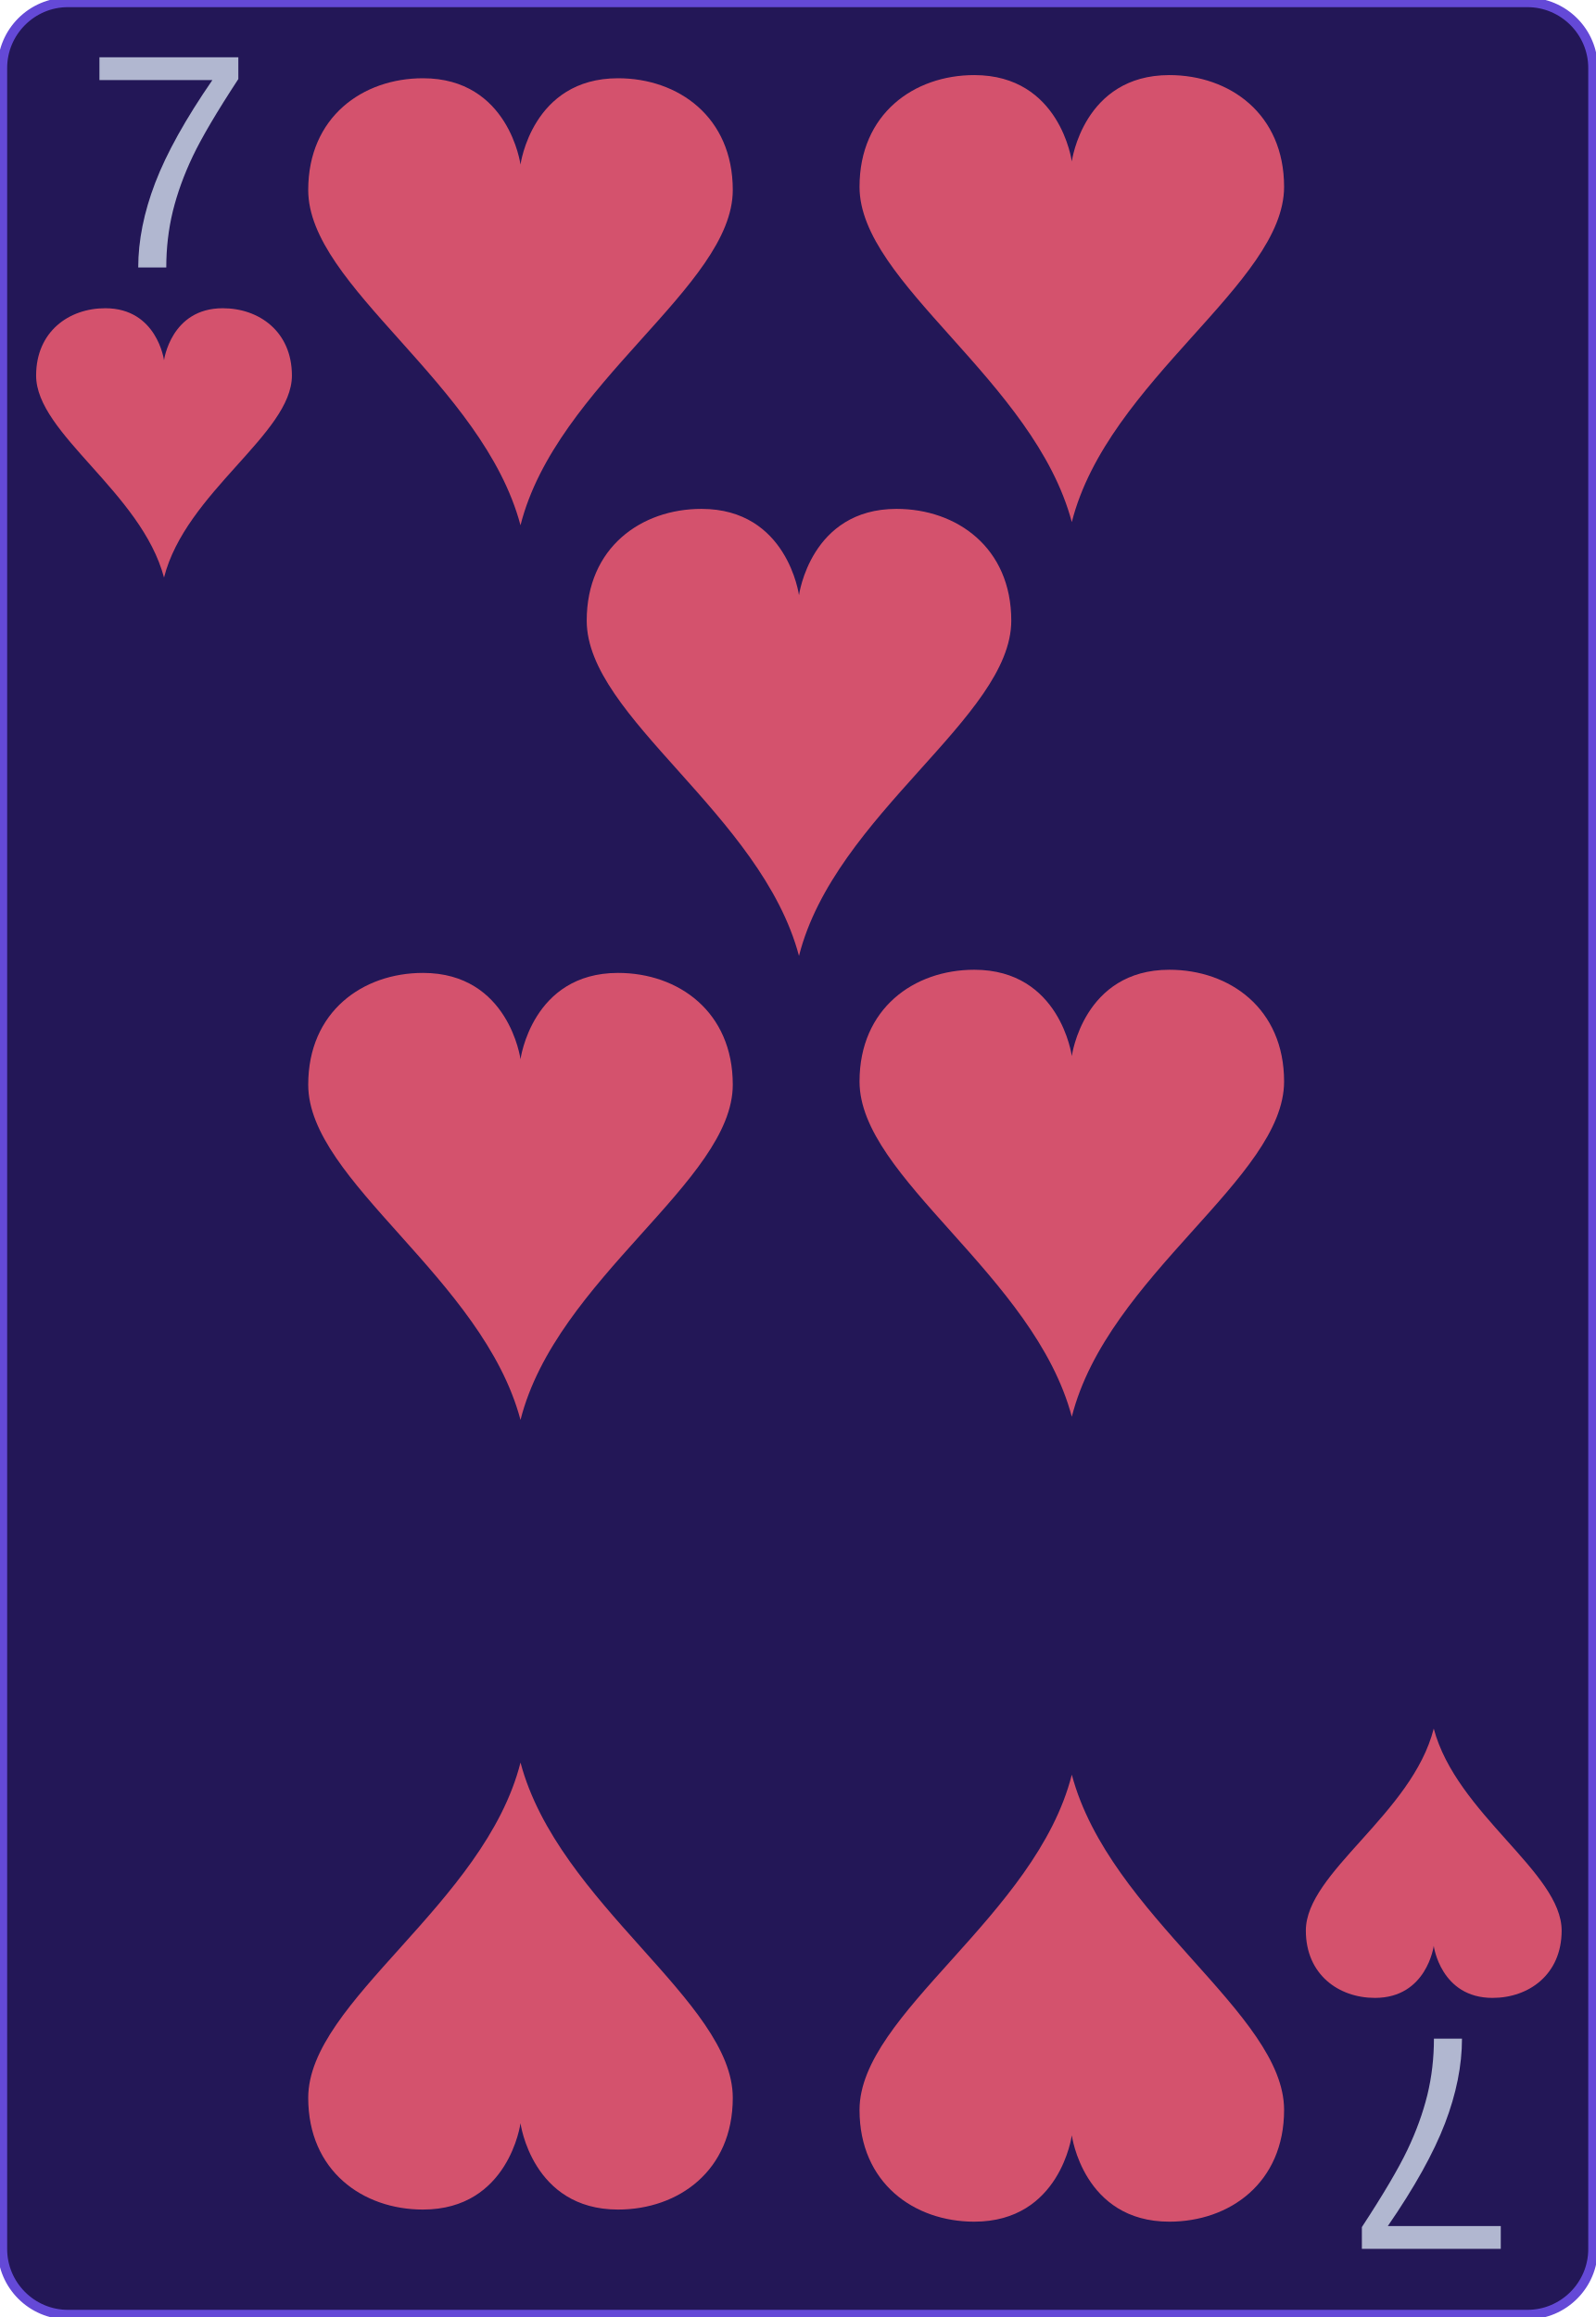
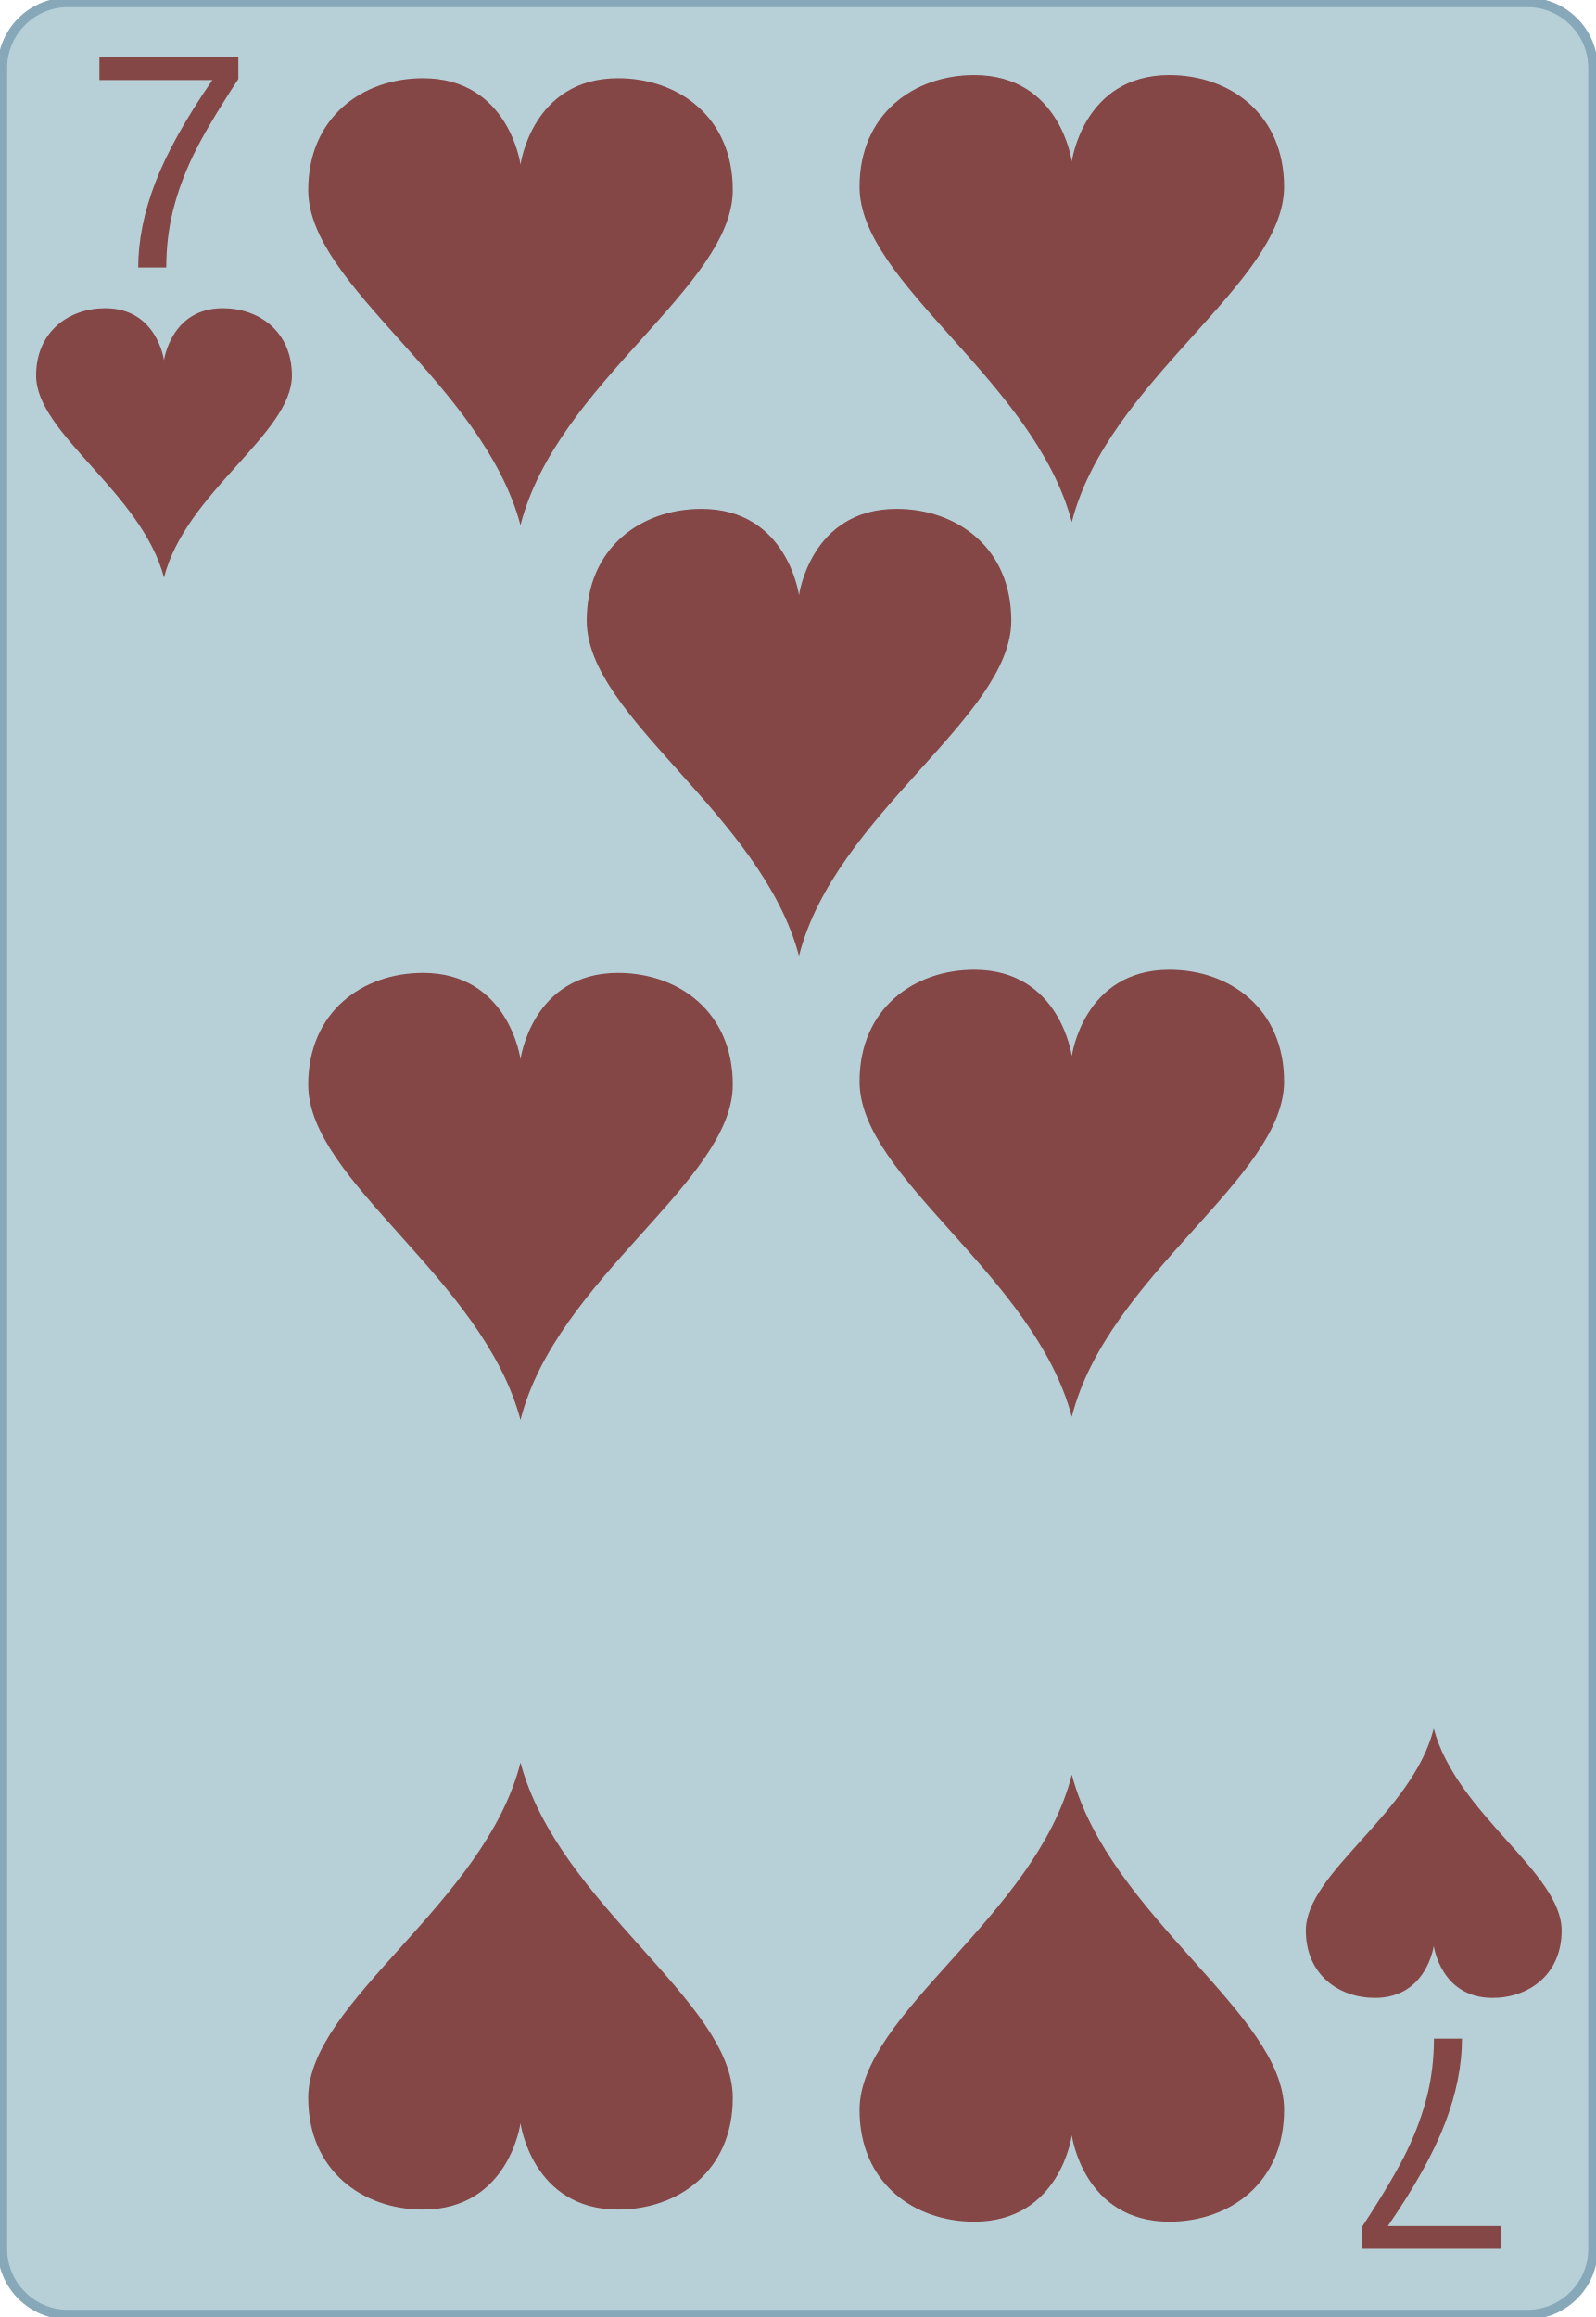
- <svg xmlns="http://www.w3.org/2000/svg" xmlns:xlink="http://www.w3.org/1999/xlink" width="167.087pt" height="242.667pt" viewBox="0 0 167.087 242.667" id="svg2" version="1.1" fill="#d4526d">
+ <svg xmlns="http://www.w3.org/2000/svg" xmlns:xlink="http://www.w3.org/1999/xlink" width="167.087pt" height="242.667pt" viewBox="0 0 167.087 242.667" id="svg2" version="1.1" fill="#854746">
  <defs id="defs41">
    <radialGradient xlink:href="#linearGradient3773" id="radialGradient3781" cx="-0.158" cy="-8.835" fx="-0.158" fy="-8.835" r="8" gradientTransform="matrix(-1.584269,-0.02349808,0.03071979,-2.477574,-0.2485638,-26.71351)" gradientUnits="userSpaceOnUse" />
    <linearGradient id="linearGradient3773">
-       <stop style="stop-color:#d4526d;stop-opacity:1;" offset="0" id="stop3775" />
-       <stop style="stop-color:#d4526d;stop-opacity:0.649;" offset="1" id="stop3777" />
+       <stop style="stop-color:#854746;stop-opacity:1;" offset="0" id="stop3775" />
+       <stop style="stop-color:#854746;stop-opacity:0.649;" offset="1" id="stop3777" />
    </linearGradient>
    <radialGradient xlink:href="#linearGradient3773" id="radialGradient3957" cx="-0.158" cy="-8.835" fx="-0.158" fy="-8.835" r="8" gradientTransform="matrix(-1.584269,-0.02349808,0.03071979,-2.477574,-0.2485638,-26.71351)" gradientUnits="userSpaceOnUse" />
    <linearGradient id="linearGradient3959">
-       <stop style="stop-color:#d4526d;stop-opacity:1;" offset="0" id="stop3961" />
-       <stop style="stop-color:#d4526d;stop-opacity:0.649;" offset="1" id="stop3963" />
+       <stop style="stop-color:#854746;stop-opacity:1;" offset="0" id="stop3961" />
+       <stop style="stop-color:#854746;stop-opacity:0.649;" offset="1" id="stop3963" />
    </linearGradient>
    <radialGradient r="81.903" fy="509.476" fx="168.025" cy="509.476" cx="168.025" gradientTransform="matrix(1.25656,-0.7774064,0.3366382,0.5361257,-221.2021,359.2426)" gradientUnits="userSpaceOnUse" id="radialGradient3975" xlink:href="#linearGradient3784-4" />
    <linearGradient id="linearGradient3784-4">
-       <stop style="stop-color:#0e0930;stop-opacity:0.435;" offset="0" id="stop3786-8" />
-       <stop style="stop-color:#d4526d;stop-opacity:0;" offset="1" id="stop3788-6" />
+       <stop style="stop-color:#e1ebee;stop-opacity:0.435;" offset="0" id="stop3786-8" />
+       <stop style="stop-color:#854746;stop-opacity:0;" offset="1" id="stop3788-6" />
    </linearGradient>
    <radialGradient xlink:href="#linearGradient3784-4-5" id="radialGradient3929" gradientUnits="userSpaceOnUse" gradientTransform="matrix(1.25656,-0.7774064,0.3366382,0.5361257,-221.2021,359.2426)" cx="168.025" cy="509.476" fx="168.025" fy="509.476" r="81.903" />
    <linearGradient id="linearGradient3784-4-5">
-       <stop style="stop-color:#0e0930;stop-opacity:0.489;" offset="0" id="stop3786-8-0" />
-       <stop style="stop-color:#d4526d;stop-opacity:0;" offset="1" id="stop3788-6-3" />
+       <stop style="stop-color:#e1ebee;stop-opacity:0.489;" offset="0" id="stop3786-8-0" />
+       <stop style="stop-color:#854746;stop-opacity:0;" offset="1" id="stop3788-6-3" />
    </linearGradient>
    <radialGradient xlink:href="#linearGradient3784-4-1" id="radialGradient3927" gradientUnits="userSpaceOnUse" gradientTransform="matrix(1.25656,-0.7774064,0.3366382,0.5361257,-221.2021,359.2426)" cx="168.025" cy="509.476" fx="168.025" fy="509.476" r="81.903" />
    <linearGradient id="linearGradient3784-4-1">
-       <stop style="stop-color:#0e0930;stop-opacity:0.237;" offset="0" id="stop3786-8-03" />
-       <stop style="stop-color:#d4526d;stop-opacity:0;" offset="1" id="stop3788-6-6" />
+       <stop style="stop-color:#e1ebee;stop-opacity:0.237;" offset="0" id="stop3786-8-03" />
+       <stop style="stop-color:#854746;stop-opacity:0;" offset="1" id="stop3788-6-6" />
    </linearGradient>
    <radialGradient xlink:href="#linearGradient3768" id="radialGradient3776" cx="-0.206" cy="-4.579" fx="-0.206" fy="-4.579" r="8" gradientTransform="matrix(-1,0,0,-1.720176,-0.4120407,-13.02719)" gradientUnits="userSpaceOnUse" />
    <linearGradient id="linearGradient3768">
-       <stop style="stop-color:#d4526d;stop-opacity:1;" offset="0" id="stop3770" />
-       <stop style="stop-color:#d4526d;stop-opacity:0.672;" offset="1" id="stop3772" />
+       <stop style="stop-color:#854746;stop-opacity:1;" offset="0" id="stop3770" />
+       <stop style="stop-color:#854746;stop-opacity:0.672;" offset="1" id="stop3772" />
    </linearGradient>
    <radialGradient r="81.903" fy="511.223" fx="171.487" cy="511.223" cx="171.487" gradientTransform="matrix(1.152989,-0.6739155,0.3948202,0.6754904,-233.6326,270.4008)" gradientUnits="userSpaceOnUse" id="radialGradient4013" xlink:href="#linearGradient3784-4-6" />
    <linearGradient id="linearGradient3784-4-6">
-       <stop style="stop-color:#0e0930;stop-opacity:0.313;" offset="0" id="stop3786-8-8" />
-       <stop style="stop-color:#d4526d;stop-opacity:0;" offset="1" id="stop3788-6-8" />
+       <stop style="stop-color:#e1ebee;stop-opacity:0.313;" offset="0" id="stop3786-8-8" />
+       <stop style="stop-color:#854746;stop-opacity:0;" offset="1" id="stop3788-6-8" />
    </linearGradient>
    <radialGradient r="81.903" fy="492.632" fx="159.354" cy="492.632" cx="159.354" gradientTransform="matrix(1.089478,-0.715138,0.4464527,0.6562658,-244.9333,290.9185)" gradientUnits="userSpaceOnUse" id="radialGradient4013-8" xlink:href="#linearGradient3784-4-2" />
    <linearGradient id="linearGradient3784-4-2">
-       <stop style="stop-color:#0e0930;stop-opacity:0.29;" offset="0" id="stop3786-8-1" />
-       <stop style="stop-color:#d4526d;stop-opacity:0;" offset="1" id="stop3788-6-5" />
+       <stop style="stop-color:#e1ebee;stop-opacity:0.29;" offset="0" id="stop3786-8-1" />
+       <stop style="stop-color:#854746;stop-opacity:0;" offset="1" id="stop3788-6-5" />
    </linearGradient>
    <radialGradient r="81.903" fy="492.632" fx="159.354" cy="492.632" cx="159.354" gradientTransform="matrix(1.089478,-0.715138,0.4464527,0.6562658,-244.9333,290.9185)" gradientUnits="userSpaceOnUse" id="radialGradient3073" xlink:href="#linearGradient3784-4-2" />
  </defs>
-   <g id="Layer_x0020_1" style="fill-rule:nonzero;clip-rule:nonzero;stroke:#d4526d;stroke-miterlimit:4;">
-     <path style="fill:#231757;stroke-width:0.5;;stroke:#6449d7;stroke-width:1;" d="M166.837,235.548c0,3.777-3.087,6.869-6.871,6.869H7.111c-3.775,0-6.861-3.092-6.861-6.869V7.12C0.25,3.343,3.336,0.25,7.111,0.25h152.855    c3.784,0,6.871,3.093,6.871,6.87v228.428z" id="path5" />
+   <g id="Layer_x0020_1" style="fill-rule:nonzero;clip-rule:nonzero;stroke:#854746;stroke-miterlimit:4;">
+     <path style="fill:#b7d0d8;stroke-width:0.5;;stroke:#86a8b8;stroke-width:1;" d="M166.837,235.548c0,3.777-3.087,6.869-6.871,6.869H7.111c-3.775,0-6.861-3.092-6.861-6.869V7.12C0.25,3.343,3.336,0.25,7.111,0.25h152.855    c3.784,0,6.871,3.093,6.871,6.87v228.428z" id="path5" />
    <g style="stroke:none;" id="g7">
      <g id="g9">

			</g>
    </g>
    <g id="g15">

		</g>
    <g id="g19">

		</g>
    <g style="stroke:none;" id="g23">
      <g id="g25">

			</g>
    </g>
    <g style="stroke:none;" id="g31">
      <g id="g33">

			</g>
    </g>
  </g>
-   <text style="font-size:32px;font-style:normal;font-weight:normal;line-height:125%;letter-spacing:0px;word-spacing:0px;fill:#b1b7d0;fill-opacity:1;stroke:none;font-family:Bitstream Vera Sans" x="8.775" y="28.013" id="text3788" fill="#b1b7d0">
-     <tspan id="tspan3790" x="8.775" y="28.013" style="font-style:normal;font-variant:normal;font-weight:normal;font-stretch:normal;fill:#b1b7d0;fill-opacity:1;font-family:Arial;-inkscape-font-specification:Arial" fill="#b1b7d0">7</tspan>
+   <text style="font-size:32px;font-style:normal;font-weight:normal;line-height:125%;letter-spacing:0px;word-spacing:0px;fill:#854746;fill-opacity:1;stroke:none;font-family:Bitstream Vera Sans" x="8.775" y="28.013" id="text3788" fill="#854746">
+     <tspan id="tspan3790" x="8.775" y="28.013" style="font-style:normal;font-variant:normal;font-weight:normal;font-stretch:normal;fill:#854746;fill-opacity:1;font-family:Arial;-inkscape-font-specification:Arial" fill="#854746">7</tspan>
  </text>
-   <g transform="matrix(1.674307,0,0,1.566992,17.17751,46.38532)" id="layer1-9-6" style="fill:#d4526d;fill-opacity:1">
-     <path style="fill:#d4526d;fill-opacity:1" id="hl-8" d="M 3.676,-9 C 0.433,-9 0,-5.523 0,-5.523 0,-5.523 -0.433,-9 -3.676,-9 -5.946,-9 -8,-7.441 -8,-4.5 -8,-0.614 -1.421,3.294 0,9 1.352,3.299 8,-0.614 8,-4.5 8,-7.441 5.946,-9 3.676,-9 z" />
+   <g transform="matrix(1.674307,0,0,1.566992,17.17751,46.38532)" id="layer1-9-6" style="fill:#854746;fill-opacity:1">
+     <path style="fill:#854746;fill-opacity:1" id="hl-8" d="M 3.676,-9 C 0.433,-9 0,-5.523 0,-5.523 0,-5.523 -0.433,-9 -3.676,-9 -5.946,-9 -8,-7.441 -8,-4.5 -8,-0.614 -1.421,3.294 0,9 1.352,3.299 8,-0.614 8,-4.5 8,-7.441 5.946,-9 3.676,-9 z" />
  </g>
-   <text style="font-size:32px;font-style:normal;font-weight:normal;line-height:125%;letter-spacing:0px;word-spacing:0px;fill:#b1b7d0;fill-opacity:1;stroke:none;font-family:Bitstream Vera Sans" x="-158.818" y="-213.515" id="text3788-4" transform="scale(-1,-1)" fill="#b1b7d0">
-     <tspan id="tspan3790-3" x="-158.818" y="-213.515" style="font-style:normal;font-variant:normal;font-weight:normal;font-stretch:normal;fill:#b1b7d0;fill-opacity:1;font-family:Arial;-inkscape-font-specification:Arial" fill="#b1b7d0">7</tspan>
+   <text style="font-size:32px;font-style:normal;font-weight:normal;line-height:125%;letter-spacing:0px;word-spacing:0px;fill:#854746;fill-opacity:1;stroke:none;font-family:Bitstream Vera Sans" x="-158.818" y="-213.515" id="text3788-4" transform="scale(-1,-1)" fill="#854746">
+     <tspan id="tspan3790-3" x="-158.818" y="-213.515" style="font-style:normal;font-variant:normal;font-weight:normal;font-stretch:normal;fill:#854746;fill-opacity:1;font-family:Arial;-inkscape-font-specification:Arial" fill="#854746">7</tspan>
  </text>
-   <g transform="matrix(-1.674307,0,0,-1.566992,150.156,195.1431)" id="layer1-9-6-5" style="fill:#d4526d;fill-opacity:1">
-     <path style="fill:#d4526d;fill-opacity:1" id="hl-8-1" d="M 3.676,-9 C 0.433,-9 0,-5.523 0,-5.523 0,-5.523 -0.433,-9 -3.676,-9 -5.946,-9 -8,-7.441 -8,-4.5 -8,-0.614 -1.421,3.294 0,9 1.352,3.299 8,-0.614 8,-4.5 8,-7.441 5.946,-9 3.676,-9 z" />
+   <g transform="matrix(-1.674307,0,0,-1.566992,150.156,195.1431)" id="layer1-9-6-5" style="fill:#854746;fill-opacity:1">
+     <path style="fill:#854746;fill-opacity:1" id="hl-8-1" d="M 3.676,-9 C 0.433,-9 0,-5.523 0,-5.523 0,-5.523 -0.433,-9 -3.676,-9 -5.946,-9 -8,-7.441 -8,-4.5 -8,-0.614 -1.421,3.294 0,9 1.352,3.299 8,-0.614 8,-4.5 8,-7.441 5.946,-9 3.676,-9 z" />
  </g>
-   <g transform="matrix(2.779008,0,0,2.600887,54.51227,31.60377)" id="layer1-9-6-8" style="fill:#d4526d;fill-opacity:1">
-     <path style="fill:#d4526d;fill-opacity:1" id="hl-8-8" d="M 3.676,-9 C 0.433,-9 0,-5.523 0,-5.523 0,-5.523 -0.433,-9 -3.676,-9 -5.946,-9 -8,-7.441 -8,-4.5 -8,-0.614 -1.421,3.294 0,9 1.352,3.299 8,-0.614 8,-4.5 8,-7.441 5.946,-9 3.676,-9 z" />
+   <g transform="matrix(2.779008,0,0,2.600887,54.51227,31.60377)" id="layer1-9-6-8" style="fill:#854746;fill-opacity:1">
+     <path style="fill:#854746;fill-opacity:1" id="hl-8-8" d="M 3.676,-9 C 0.433,-9 0,-5.523 0,-5.523 0,-5.523 -0.433,-9 -3.676,-9 -5.946,-9 -8,-7.441 -8,-4.5 -8,-0.614 -1.421,3.294 0,9 1.352,3.299 8,-0.614 8,-4.5 8,-7.441 5.946,-9 3.676,-9 z" />
  </g>
-   <g transform="matrix(-2.779008,0,0,-2.600887,54.51227,208.0062)" id="layer1-9-6-8-9" style="fill:#d4526d;fill-opacity:1">
-     <path style="fill:#d4526d;fill-opacity:1" id="hl-8-8-5" d="M 3.676,-9 C 0.433,-9 0,-5.523 0,-5.523 0,-5.523 -0.433,-9 -3.676,-9 -5.946,-9 -8,-7.441 -8,-4.5 -8,-0.614 -1.421,3.294 0,9 1.352,3.299 8,-0.614 8,-4.5 8,-7.441 5.946,-9 3.676,-9 z" />
+   <g transform="matrix(-2.779008,0,0,-2.600887,54.51227,208.0062)" id="layer1-9-6-8-9" style="fill:#854746;fill-opacity:1">
+     <path style="fill:#854746;fill-opacity:1" id="hl-8-8-5" d="M 3.676,-9 C 0.433,-9 0,-5.523 0,-5.523 0,-5.523 -0.433,-9 -3.676,-9 -5.946,-9 -8,-7.441 -8,-4.5 -8,-0.614 -1.421,3.294 0,9 1.352,3.299 8,-0.614 8,-4.5 8,-7.441 5.946,-9 3.676,-9 z" />
  </g>
-   <g transform="matrix(2.779008,0,0,2.600887,54.51227,125.3046)" id="layer1-9-6-8-8" style="fill:#d4526d;fill-opacity:1">
-     <path style="fill:#d4526d;fill-opacity:1" id="hl-8-8-8" d="M 3.676,-9 C 0.433,-9 0,-5.523 0,-5.523 0,-5.523 -0.433,-9 -3.676,-9 -5.946,-9 -8,-7.441 -8,-4.5 -8,-0.614 -1.421,3.294 0,9 1.352,3.299 8,-0.614 8,-4.5 8,-7.441 5.946,-9 3.676,-9 z" />
+   <g transform="matrix(2.779008,0,0,2.600887,54.51227,125.3046)" id="layer1-9-6-8-8" style="fill:#854746;fill-opacity:1">
+     <path style="fill:#854746;fill-opacity:1" id="hl-8-8-8" d="M 3.676,-9 C 0.433,-9 0,-5.523 0,-5.523 0,-5.523 -0.433,-9 -3.676,-9 -5.946,-9 -8,-7.441 -8,-4.5 -8,-0.614 -1.421,3.294 0,9 1.352,3.299 8,-0.614 8,-4.5 8,-7.441 5.946,-9 3.676,-9 z" />
  </g>
-   <g transform="matrix(2.779008,0,0,2.600887,112.2504,31.27278)" id="layer1-9-6-8-88" style="fill:#d4526d;fill-opacity:1">
-     <path style="fill:#d4526d;fill-opacity:1" id="hl-8-8-4" d="M 3.676,-9 C 0.433,-9 0,-5.523 0,-5.523 0,-5.523 -0.433,-9 -3.676,-9 -5.946,-9 -8,-7.441 -8,-4.5 -8,-0.614 -1.421,3.294 0,9 1.352,3.299 8,-0.614 8,-4.5 8,-7.441 5.946,-9 3.676,-9 z" />
+   <g transform="matrix(2.779008,0,0,2.600887,112.2504,31.27278)" id="layer1-9-6-8-88" style="fill:#854746;fill-opacity:1">
+     <path style="fill:#854746;fill-opacity:1" id="hl-8-8-4" d="M 3.676,-9 C 0.433,-9 0,-5.523 0,-5.523 0,-5.523 -0.433,-9 -3.676,-9 -5.946,-9 -8,-7.441 -8,-4.5 -8,-0.614 -1.421,3.294 0,9 1.352,3.299 8,-0.614 8,-4.5 8,-7.441 5.946,-9 3.676,-9 z" />
  </g>
-   <g transform="matrix(-2.779008,0,0,-2.600887,112.2504,209.2752)" id="layer1-9-6-8-9-3" style="fill:#d4526d;fill-opacity:1">
-     <path style="fill:#d4526d;fill-opacity:1" id="hl-8-8-5-1" d="M 3.676,-9 C 0.433,-9 0,-5.523 0,-5.523 0,-5.523 -0.433,-9 -3.676,-9 -5.946,-9 -8,-7.441 -8,-4.5 -8,-0.614 -1.421,3.294 0,9 1.352,3.299 8,-0.614 8,-4.5 8,-7.441 5.946,-9 3.676,-9 z" />
+   <g transform="matrix(-2.779008,0,0,-2.600887,112.2504,209.2752)" id="layer1-9-6-8-9-3" style="fill:#854746;fill-opacity:1">
+     <path style="fill:#854746;fill-opacity:1" id="hl-8-8-5-1" d="M 3.676,-9 C 0.433,-9 0,-5.523 0,-5.523 0,-5.523 -0.433,-9 -3.676,-9 -5.946,-9 -8,-7.441 -8,-4.5 -8,-0.614 -1.421,3.294 0,9 1.352,3.299 8,-0.614 8,-4.5 8,-7.441 5.946,-9 3.676,-9 z" />
  </g>
-   <g transform="matrix(2.779008,0,0,2.600887,112.2504,124.9736)" id="layer1-9-6-8-8-4" style="fill:#d4526d;fill-opacity:1">
-     <path style="fill:#d4526d;fill-opacity:1" id="hl-8-8-8-9" d="M 3.676,-9 C 0.433,-9 0,-5.523 0,-5.523 0,-5.523 -0.433,-9 -3.676,-9 -5.946,-9 -8,-7.441 -8,-4.5 -8,-0.614 -1.421,3.294 0,9 1.352,3.299 8,-0.614 8,-4.5 8,-7.441 5.946,-9 3.676,-9 z" />
+   <g transform="matrix(2.779008,0,0,2.600887,112.2504,124.9736)" id="layer1-9-6-8-8-4" style="fill:#854746;fill-opacity:1">
+     <path style="fill:#854746;fill-opacity:1" id="hl-8-8-8-9" d="M 3.676,-9 C 0.433,-9 0,-5.523 0,-5.523 0,-5.523 -0.433,-9 -3.676,-9 -5.946,-9 -8,-7.441 -8,-4.5 -8,-0.614 -1.421,3.294 0,9 1.352,3.299 8,-0.614 8,-4.5 8,-7.441 5.946,-9 3.676,-9 z" />
  </g>
-   <g transform="matrix(2.779008,0,0,2.600887,83.67827,76.70508)" id="layer1-9-6-8-884" style="fill:#d4526d;fill-opacity:1">
-     <path style="fill:#d4526d;fill-opacity:1" id="hl-8-8-3" d="M 3.676,-9 C 0.433,-9 0,-5.523 0,-5.523 0,-5.523 -0.433,-9 -3.676,-9 -5.946,-9 -8,-7.441 -8,-4.5 -8,-0.614 -1.421,3.294 0,9 1.352,3.299 8,-0.614 8,-4.5 8,-7.441 5.946,-9 3.676,-9 z" />
+   <g transform="matrix(2.779008,0,0,2.600887,83.67827,76.70508)" id="layer1-9-6-8-884" style="fill:#854746;fill-opacity:1">
+     <path style="fill:#854746;fill-opacity:1" id="hl-8-8-3" d="M 3.676,-9 C 0.433,-9 0,-5.523 0,-5.523 0,-5.523 -0.433,-9 -3.676,-9 -5.946,-9 -8,-7.441 -8,-4.5 -8,-0.614 -1.421,3.294 0,9 1.352,3.299 8,-0.614 8,-4.5 8,-7.441 5.946,-9 3.676,-9 z" />
  </g>
</svg>
